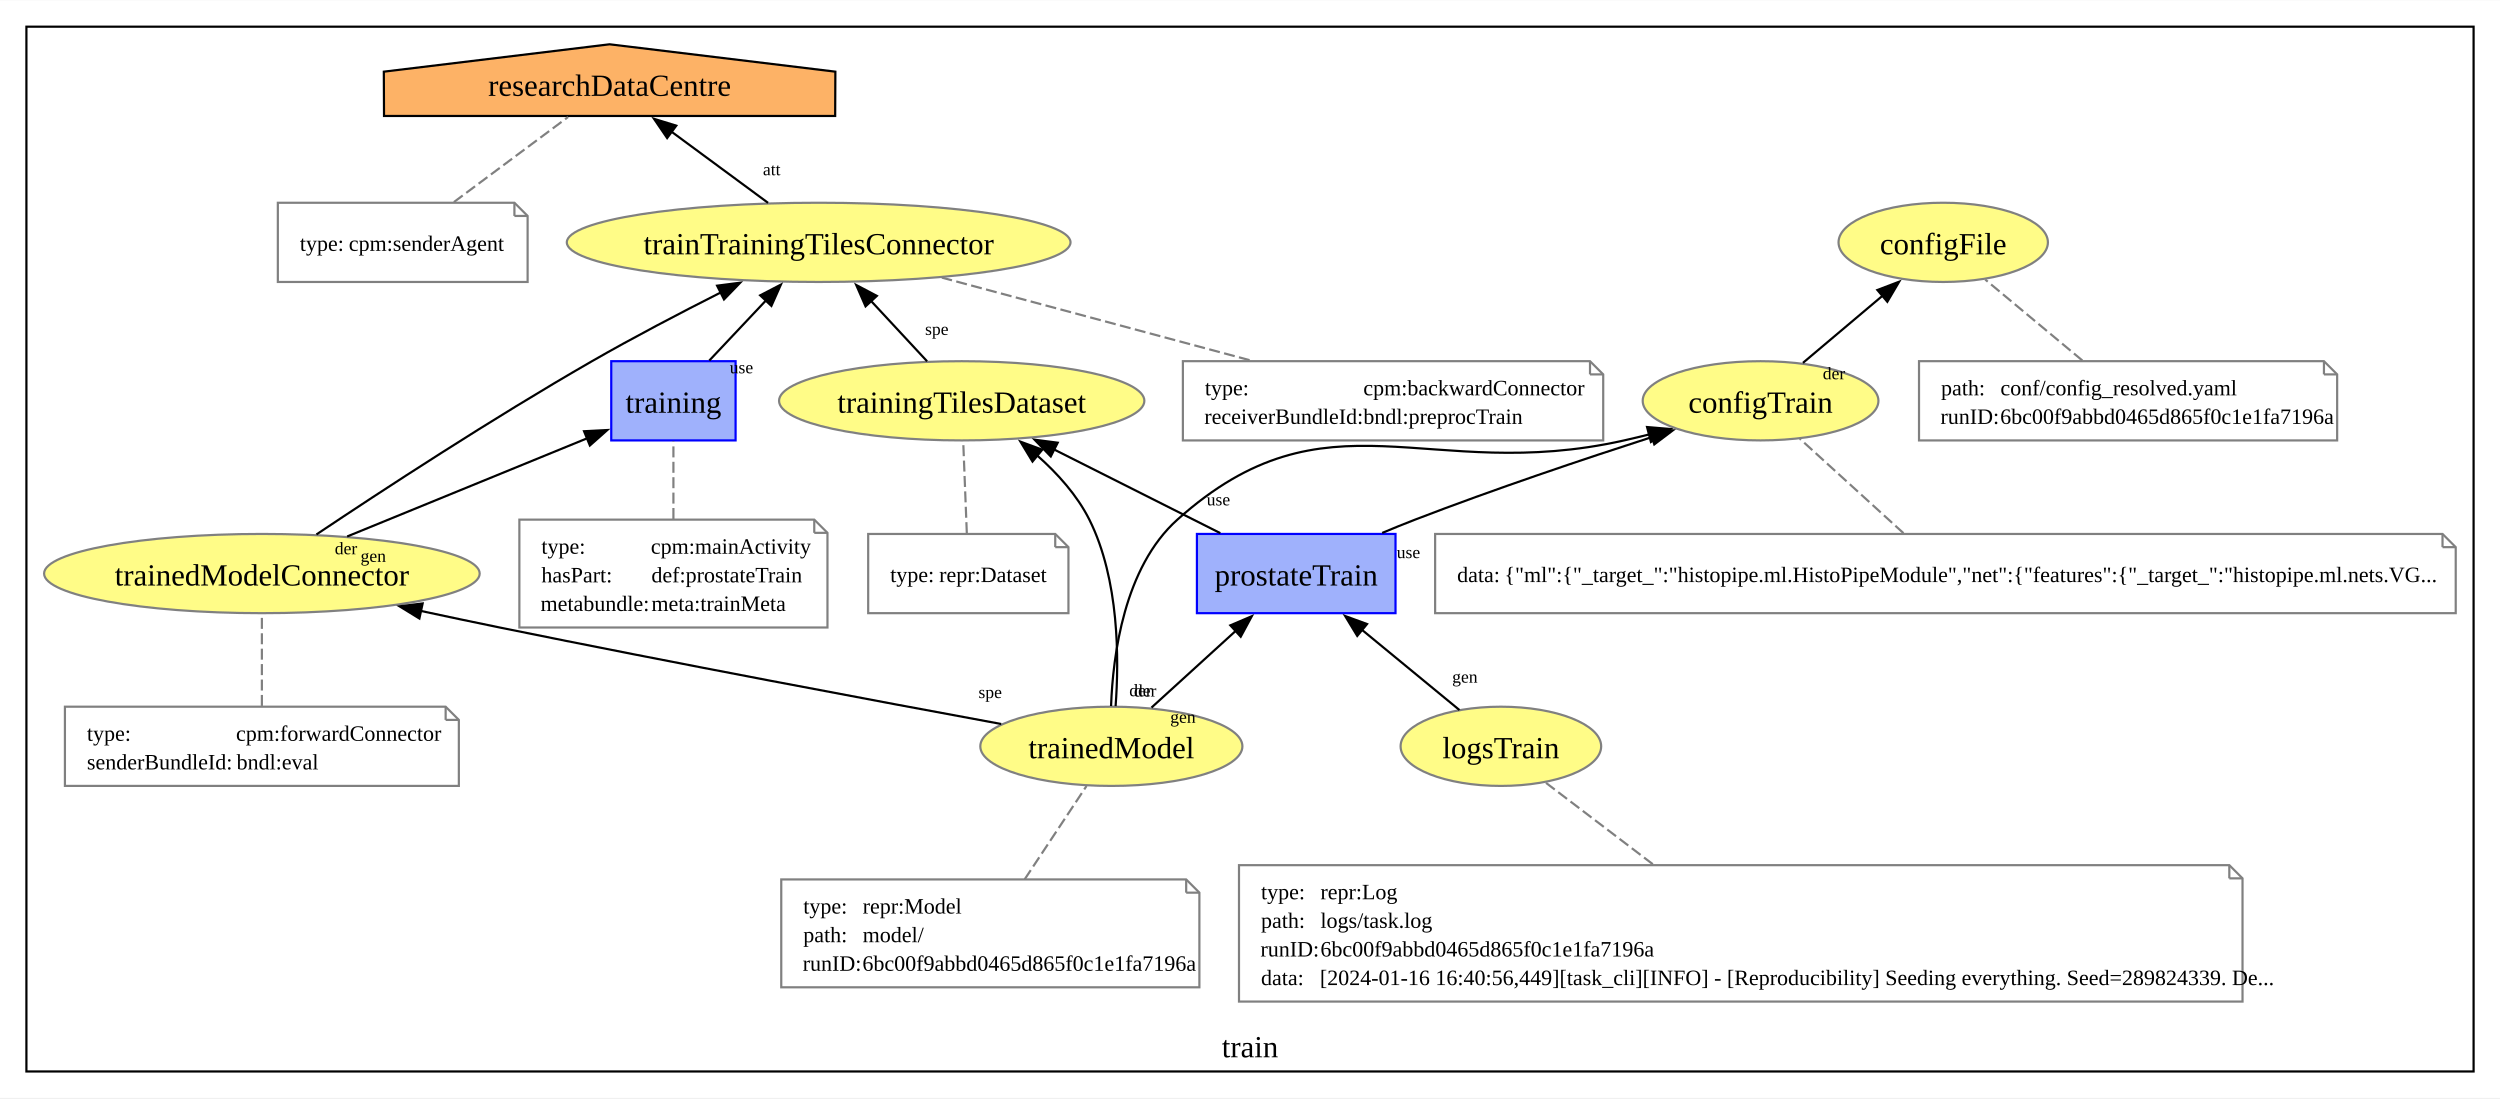
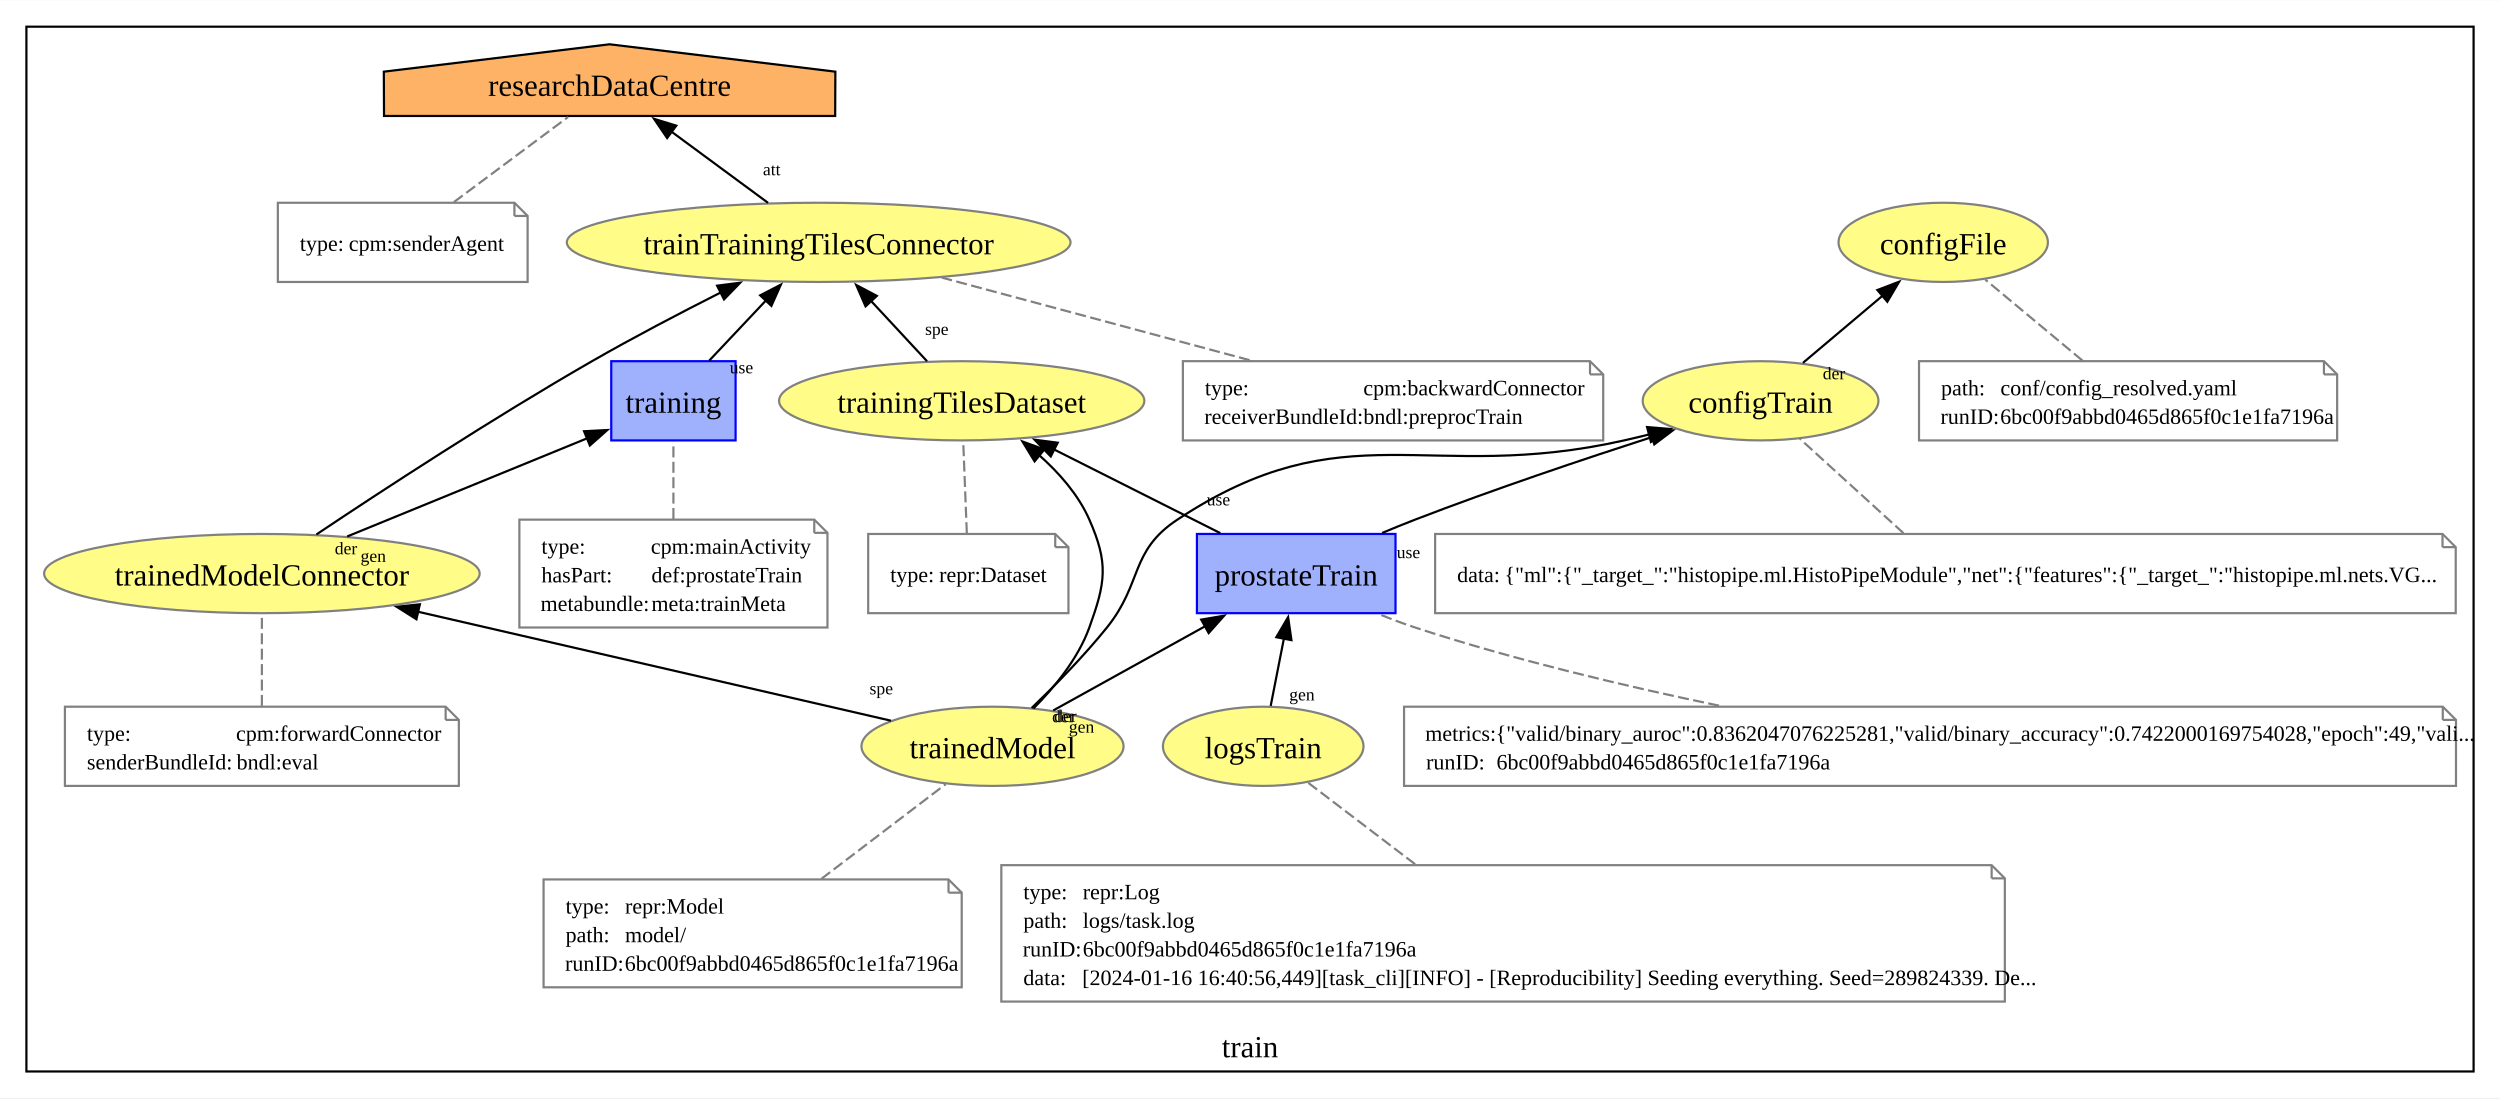
<svg xmlns="http://www.w3.org/2000/svg" xmlns:xlink="http://www.w3.org/1999/xlink" width="1136pt" height="499pt" viewBox="0.00 0.00 1136.00 498.75">
  <g id="graph0" class="graph" transform="scale(1 1) rotate(0) translate(4 494.75)">
    <polygon fill="white" stroke="none" points="-4,4 -4,-494.75 1132,-494.75 1132,4 -4,4" />
    <g id="clust1" class="cluster">
      <g id="a_clust1">
        <a xlink:href="http://_PLACEHOLER_:8000/api/v1/organizations/ORG/graphs/train" xlink:title="train">
          <polygon fill="none" stroke="black" points="8,-8 8,-482.75 1120,-482.75 1120,-8 8,-8" />
          <text text-anchor="middle" x="564" y="-14.45" font-family="Times New Roman,serif" font-size="14.00">train</text>
        </a>
      </g>
    </g>
    <g id="node1" class="node">
      <g id="a_node1">
        <a xlink:href="https://example.org/training" xlink:title="training">
          <polygon fill="#9fb1fc" stroke="#0000ff" points="330.25,-330.75 273.75,-330.75 273.75,-294.75 330.25,-294.75 330.25,-330.75" />
          <text text-anchor="middle" x="302" y="-307.32" font-family="Times New Roman,serif" font-size="14.00">training</text>
        </a>
      </g>
    </g>
-     <g id="node10" class="node">
-       <g id="a_node10">
+     <g id="node11" class="node">
+       <g id="a_node11">
        <a xlink:href="http://_PLACEHOLER_:8000/api/v1/connectors/trainTrainingTilesConnector" xlink:title="trainTrainingTilesConnector">
          <ellipse fill="#fffc87" stroke="#808080" cx="368" cy="-384.75" rx="114.44" ry="18" />
          <text text-anchor="middle" x="368" y="-379.32" font-family="Times New Roman,serif" font-size="14.00">trainTrainingTilesConnector</text>
        </a>
      </g>
    </g>
-     <g id="edge10" class="edge">
+     <g id="edge11" class="edge">
      <path fill="none" stroke="black" d="M318.31,-331.05C326.07,-339.28 335.49,-349.27 344.03,-358.33" />
      <polygon fill="black" stroke="black" points="341.43,-360.67 350.83,-365.54 346.52,-355.87 341.43,-360.67" />
      <text text-anchor="middle" x="332.91" y="-325.25" font-family="Times New Roman,serif" font-size="8.00">use</text>
    </g>
    <g id="node2" class="node">
      <polygon fill="none" stroke="gray" points="366,-258.75 232,-258.75 232,-209.75 372,-209.75 372,-252.75 366,-258.75" />
      <polyline fill="none" stroke="gray" points="366,-258.75 366,-252.75" />
      <polyline fill="none" stroke="gray" points="372,-252.75 366,-252.75" />
      <text text-anchor="start" x="242" y="-243.25" font-family="Times New Roman,serif" font-size="10.00">type:</text>
      <text text-anchor="start" x="291.75" y="-243.25" font-family="Times New Roman,serif" font-size="10.00">cpm:mainActivity</text>
      <text text-anchor="start" x="242" y="-230.25" font-family="Times New Roman,serif" font-size="10.00">hasPart:</text>
      <text text-anchor="start" x="292" y="-230.25" font-family="Times New Roman,serif" font-size="10.00">def:prostateTrain</text>
      <text text-anchor="start" x="241.62" y="-217.25" font-family="Times New Roman,serif" font-size="10.00">metabundle:</text>
      <text text-anchor="start" x="292" y="-217.25" font-family="Times New Roman,serif" font-size="10.00">meta:trainMeta</text>
    </g>
    <g id="edge1" class="edge">
      <path fill="none" stroke="gray" stroke-dasharray="5,2" d="M302,-259.04C302,-270.44 302,-283.85 302,-294.3" />
    </g>
    <g id="node3" class="node">
      <g id="a_node3">
        <a xlink:href="https://example.org/prostateTrain" xlink:title="prostateTrain">
          <polygon fill="#9fb1fc" stroke="#0000ff" points="630.12,-252.25 539.88,-252.25 539.88,-216.25 630.12,-216.25 630.12,-252.25" />
          <text text-anchor="middle" x="585" y="-228.82" font-family="Times New Roman,serif" font-size="14.00">prostateTrain</text>
        </a>
      </g>
    </g>
-     <g id="node8" class="node">
-       <g id="a_node8">
+     <g id="node9" class="node">
+       <g id="a_node9">
        <a xlink:href="https://example.org/configTrain" xlink:title="configTrain">
          <ellipse fill="#fffc87" stroke="#808080" cx="796" cy="-312.75" rx="53.56" ry="18" />
          <text text-anchor="middle" x="796" y="-307.32" font-family="Times New Roman,serif" font-size="14.00">configTrain</text>
        </a>
      </g>
    </g>
-     <g id="edge12" class="edge">
+     <g id="edge13" class="edge">
      <path fill="none" stroke="black" d="M624.06,-252.71C629.06,-254.81 634.13,-256.87 639,-258.75 674.78,-272.54 715.86,-286.34 747.02,-296.4" />
      <polygon fill="black" stroke="black" points="745.57,-299.61 756.16,-299.33 747.71,-292.95 745.57,-299.61" />
      <text text-anchor="middle" x="636" y="-241.27" font-family="Times New Roman,serif" font-size="8.00">use</text>
    </g>
-     <g id="node12" class="node">
-       <g id="a_node12">
+     <g id="node13" class="node">
+       <g id="a_node13">
        <a xlink:href="https://example.org/trainingTilesDataset" xlink:title="trainingTilesDataset">
          <ellipse fill="#fffc87" stroke="#808080" cx="433" cy="-312.75" rx="83" ry="18" />
          <text text-anchor="middle" x="433" y="-307.32" font-family="Times New Roman,serif" font-size="14.00">trainingTilesDataset</text>
        </a>
      </g>
    </g>
-     <g id="edge11" class="edge">
+     <g id="edge12" class="edge">
      <path fill="none" stroke="black" d="M550.51,-252.61C528.08,-263.9 498.69,-278.69 474.91,-290.66" />
      <polygon fill="black" stroke="black" points="473.47,-287.46 466.11,-295.08 476.62,-293.71 473.47,-287.46" />
      <text text-anchor="middle" x="549.65" y="-265.23" font-family="Times New Roman,serif" font-size="8.00">use</text>
    </g>
    <g id="node4" class="node">
-       <g id="a_node4">
+       <polygon fill="none" stroke="gray" points="1106,-173.75 634,-173.75 634,-137.75 1112,-137.75 1112,-167.75 1106,-173.75" />
+       <polyline fill="none" stroke="gray" points="1106,-173.75 1106,-167.75" />
+       <polyline fill="none" stroke="gray" points="1112,-167.75 1106,-167.75" />
+       <text text-anchor="start" x="643.62" y="-158.25" font-family="Times New Roman,serif" font-size="10.00">metrics:</text>
+       <text text-anchor="start" x="675.62" y="-158.25" font-family="Times New Roman,serif" font-size="10.00">{"valid/binary_auroc":0.8362047076225281,"valid/binary_accuracy":0.7422000169754028,"epoch":49,"vali...</text>
+       <text text-anchor="start" x="644" y="-145.25" font-family="Times New Roman,serif" font-size="10.00">runID:</text>
+       <text text-anchor="start" x="676" y="-145.25" font-family="Times New Roman,serif" font-size="10.00">6bc00f9abbd0465d865f0c1e1fa7196a</text>
+     </g>
+     <g id="edge2" class="edge">
+       <path fill="none" stroke="gray" stroke-dasharray="5,2" d="M777.11,-174.23C734.34,-183.11 683.63,-195.13 639,-209.75 633.66,-211.5 628.12,-213.58 622.71,-215.78" />
+     </g>
+     <g id="node5" class="node">
+       <g id="a_node5">
        <a xlink:href="https://example.org/configFile" xlink:title="configFile">
          <ellipse fill="#fffc87" stroke="#808080" cx="879" cy="-384.75" rx="47.57" ry="18" />
          <text text-anchor="middle" x="879" y="-379.32" font-family="Times New Roman,serif" font-size="14.00">configFile</text>
        </a>
      </g>
    </g>
-     <g id="node5" class="node">
+     <g id="node6" class="node">
      <polygon fill="none" stroke="gray" points="1052,-330.75 868,-330.75 868,-294.75 1058,-294.75 1058,-324.75 1052,-330.75" />
      <polyline fill="none" stroke="gray" points="1052,-330.75 1052,-324.75" />
      <polyline fill="none" stroke="gray" points="1058,-324.75 1052,-324.75" />
      <text text-anchor="start" x="878" y="-315.25" font-family="Times New Roman,serif" font-size="10.00">path:</text>
      <text text-anchor="start" x="905" y="-315.25" font-family="Times New Roman,serif" font-size="10.00">conf/config_resolved.yaml</text>
      <text text-anchor="start" x="877.75" y="-302.25" font-family="Times New Roman,serif" font-size="10.00">runID:</text>
      <text text-anchor="start" x="904.88" y="-302.25" font-family="Times New Roman,serif" font-size="10.00">6bc00f9abbd0465d865f0c1e1fa7196a</text>
    </g>
-     <g id="edge2" class="edge">
+     <g id="edge3" class="edge">
      <path fill="none" stroke="gray" stroke-dasharray="5,2" d="M942.24,-331.05C928.73,-342.31 911.25,-356.88 898.09,-367.84" />
    </g>
-     <g id="node6" class="node">
-       <g id="a_node6">
+     <g id="node7" class="node">
+       <g id="a_node7">
        <a xlink:href="https://example.org/logsTrain" xlink:title="logsTrain">
-           <ellipse fill="#fffc87" stroke="#808080" cx="678" cy="-155.75" rx="45.57" ry="18" />
-           <text text-anchor="middle" x="678" y="-150.32" font-family="Times New Roman,serif" font-size="14.00">logsTrain</text>
-         </a>
-       </g>
-     </g>
-     <g id="edge14" class="edge">
-       <path fill="none" stroke="black" d="M659.18,-172.23C646.43,-182.72 629.32,-196.79 614.75,-208.78" />
-       <polygon fill="black" stroke="black" points="612.73,-205.91 607.23,-214.96 617.18,-211.31 612.73,-205.91" />
-       <text text-anchor="middle" x="661.64" y="-184.68" font-family="Times New Roman,serif" font-size="8.00">gen</text>
-     </g>
-     <g id="node7" class="node">
-       <polygon fill="none" stroke="gray" points="1009,-101.75 559,-101.75 559,-39.75 1015,-39.75 1015,-95.75 1009,-101.75" />
-       <polyline fill="none" stroke="gray" points="1009,-101.75 1009,-95.75" />
-       <polyline fill="none" stroke="gray" points="1015,-95.75 1009,-95.75" />
-       <text text-anchor="start" x="569" y="-86.25" font-family="Times New Roman,serif" font-size="10.00">type:</text>
-       <text text-anchor="start" x="596" y="-86.25" font-family="Times New Roman,serif" font-size="10.00">repr:Log</text>
-       <text text-anchor="start" x="569" y="-73.25" font-family="Times New Roman,serif" font-size="10.00">path:</text>
-       <text text-anchor="start" x="596" y="-73.25" font-family="Times New Roman,serif" font-size="10.00">logs/task.log</text>
-       <text text-anchor="start" x="568.75" y="-60.25" font-family="Times New Roman,serif" font-size="10.00">runID:</text>
-       <text text-anchor="start" x="596" y="-60.25" font-family="Times New Roman,serif" font-size="10.00">6bc00f9abbd0465d865f0c1e1fa7196a</text>
-       <text text-anchor="start" x="569" y="-47.25" font-family="Times New Roman,serif" font-size="10.00">data:</text>
-       <text text-anchor="start" x="595.75" y="-47.25" font-family="Times New Roman,serif" font-size="10.00">[2024-01-16 16:40:56,449][task_cli][INFO] - [Reproducibility] Seeding everything. Seed=289824339. De...</text>
-     </g>
-     <g id="edge3" class="edge">
-       <path fill="none" stroke="gray" stroke-dasharray="5,2" d="M747.03,-102.18C730.5,-114.77 712.06,-128.82 698.39,-139.22" />
-     </g>
-     <g id="edge17" class="edge">
+           <ellipse fill="#fffc87" stroke="#808080" cx="570" cy="-155.75" rx="45.57" ry="18" />
+           <text text-anchor="middle" x="570" y="-150.32" font-family="Times New Roman,serif" font-size="14.00">logsTrain</text>
+         </a>
+       </g>
+     </g>
+     <g id="edge15" class="edge">
+       <path fill="none" stroke="black" d="M573.4,-174.11C575.19,-183.21 577.42,-194.58 579.44,-204.91" />
+       <polygon fill="black" stroke="black" points="575.96,-205.33 581.32,-214.47 582.83,-203.99 575.96,-205.33" />
+       <text text-anchor="middle" x="587.59" y="-176.62" font-family="Times New Roman,serif" font-size="8.00">gen</text>
+     </g>
+     <g id="node8" class="node">
+       <polygon fill="none" stroke="gray" points="901,-101.75 451,-101.75 451,-39.75 907,-39.75 907,-95.75 901,-101.75" />
+       <polyline fill="none" stroke="gray" points="901,-101.75 901,-95.75" />
+       <polyline fill="none" stroke="gray" points="907,-95.75 901,-95.75" />
+       <text text-anchor="start" x="461" y="-86.25" font-family="Times New Roman,serif" font-size="10.00">type:</text>
+       <text text-anchor="start" x="488" y="-86.25" font-family="Times New Roman,serif" font-size="10.00">repr:Log</text>
+       <text text-anchor="start" x="461" y="-73.25" font-family="Times New Roman,serif" font-size="10.00">path:</text>
+       <text text-anchor="start" x="488" y="-73.25" font-family="Times New Roman,serif" font-size="10.00">logs/task.log</text>
+       <text text-anchor="start" x="460.75" y="-60.25" font-family="Times New Roman,serif" font-size="10.00">runID:</text>
+       <text text-anchor="start" x="488" y="-60.25" font-family="Times New Roman,serif" font-size="10.00">6bc00f9abbd0465d865f0c1e1fa7196a</text>
+       <text text-anchor="start" x="461" y="-47.25" font-family="Times New Roman,serif" font-size="10.00">data:</text>
+       <text text-anchor="start" x="487.75" y="-47.25" font-family="Times New Roman,serif" font-size="10.00">[2024-01-16 16:40:56,449][task_cli][INFO] - [Reproducibility] Seeding everything. Seed=289824339. De...</text>
+     </g>
+     <g id="edge4" class="edge">
+       <path fill="none" stroke="gray" stroke-dasharray="5,2" d="M639.03,-102.18C622.5,-114.77 604.06,-128.82 590.39,-139.22" />
+     </g>
+     <g id="edge18" class="edge">
      <path fill="none" stroke="black" d="M815.25,-329.99C826.01,-339.06 839.61,-350.53 851.48,-360.54" />
      <polygon fill="black" stroke="black" points="849.08,-363.1 858.98,-366.87 853.6,-357.75 849.08,-363.1" />
      <text text-anchor="middle" x="829.36" y="-322.54" font-family="Times New Roman,serif" font-size="8.00">der</text>
    </g>
-     <g id="node9" class="node">
+     <g id="node10" class="node">
      <polygon fill="none" stroke="gray" points="1105.88,-252.25 648.12,-252.25 648.12,-216.25 1111.88,-216.25 1111.88,-246.25 1105.88,-252.25" />
      <polyline fill="none" stroke="gray" points="1105.88,-252.25 1105.88,-246.25" />
      <polyline fill="none" stroke="gray" points="1111.88,-246.25 1105.88,-246.25" />
      <text text-anchor="start" x="658.12" y="-230.38" font-family="Times New Roman,serif" font-size="10.00">data:</text>
      <text text-anchor="start" x="679.62" y="-230.38" font-family="Times New Roman,serif" font-size="10.00">{"ml":{"_target_":"histopipe.ml.HistoPipeModule","net":{"features":{"_target_":"histopipe.ml.nets.VG...</text>
    </g>
-     <g id="edge4" class="edge">
+     <g id="edge5" class="edge">
      <path fill="none" stroke="gray" stroke-dasharray="5,2" d="M860.94,-252.61C846.8,-265.48 827.67,-282.91 813.84,-295.51" />
    </g>
-     <g id="node18" class="node">
-       <g id="a_node18">
+     <g id="node19" class="node">
+       <g id="a_node19">
        <a xlink:href="https://example.org/researchDataCentre" xlink:title="researchDataCentre">
          <polygon fill="#fdb266" stroke="black" points="375.59,-462.31 273,-474.75 170.41,-462.31 170.5,-442.19 375.5,-442.19 375.59,-462.31" />
          <text text-anchor="middle" x="273" y="-451.32" font-family="Times New Roman,serif" font-size="14.00">researchDataCentre</text>
        </a>
      </g>
    </g>
-     <g id="edge20" class="edge">
+     <g id="edge21" class="edge">
      <path fill="none" stroke="black" d="M345,-402.7C331.8,-412.43 315.11,-424.72 301.13,-435.03" />
      <polygon fill="black" stroke="black" points="299.15,-432.14 293.17,-440.89 303.3,-437.77 299.15,-432.14" />
      <text text-anchor="middle" x="346.67" y="-415.25" font-family="Times New Roman,serif" font-size="8.00">att</text>
    </g>
-     <g id="node11" class="node">
+     <g id="node12" class="node">
      <polygon fill="none" stroke="gray" points="718.5,-330.75 533.5,-330.75 533.5,-294.75 724.5,-294.75 724.5,-324.75 718.5,-330.75" />
      <polyline fill="none" stroke="gray" points="718.5,-330.75 718.5,-324.75" />
      <polyline fill="none" stroke="gray" points="724.5,-324.75 718.5,-324.75" />
      <text text-anchor="start" x="543.5" y="-315.25" font-family="Times New Roman,serif" font-size="10.00">type:</text>
      <text text-anchor="start" x="615.5" y="-315.25" font-family="Times New Roman,serif" font-size="10.00">cpm:backwardConnector</text>
      <text text-anchor="start" x="543.25" y="-302.25" font-family="Times New Roman,serif" font-size="10.00">receiverBundleId:</text>
      <text text-anchor="start" x="615.5" y="-302.25" font-family="Times New Roman,serif" font-size="10.00">bndl:preprocTrain</text>
    </g>
-     <g id="edge5" class="edge">
+     <g id="edge6" class="edge">
      <path fill="none" stroke="gray" stroke-dasharray="5,2" d="M563.81,-331.23C520.78,-342.77 464.98,-357.74 423.96,-368.74" />
    </g>
-     <g id="edge21" class="edge">
+     <g id="edge22" class="edge">
      <path fill="none" stroke="black" d="M417.27,-330.7C409.63,-338.91 400.31,-348.96 391.83,-358.09" />
      <polygon fill="black" stroke="black" points="389.31,-355.66 385.07,-365.37 394.44,-360.42 389.31,-355.66" />
      <text text-anchor="middle" x="421.68" y="-342.68" font-family="Times New Roman,serif" font-size="8.00">spe</text>
    </g>
-     <g id="node13" class="node">
+     <g id="node14" class="node">
      <polygon fill="none" stroke="gray" points="475.5,-252.25 390.5,-252.25 390.5,-216.25 481.5,-216.25 481.5,-246.25 475.5,-252.25" />
      <polyline fill="none" stroke="gray" points="475.5,-252.25 475.5,-246.25" />
      <polyline fill="none" stroke="gray" points="481.5,-246.25 475.5,-246.25" />
      <text text-anchor="start" x="400.5" y="-230.38" font-family="Times New Roman,serif" font-size="10.00">type:</text>
      <text text-anchor="start" x="422.75" y="-230.38" font-family="Times New Roman,serif" font-size="10.00">repr:Dataset</text>
    </g>
-     <g id="edge6" class="edge">
+     <g id="edge7" class="edge">
      <path fill="none" stroke="gray" stroke-dasharray="5,2" d="M435.32,-252.61C434.83,-265.13 434.17,-281.96 433.68,-294.46" />
    </g>
-     <g id="node14" class="node">
-       <g id="a_node14">
+     <g id="node15" class="node">
+       <g id="a_node15">
        <a xlink:href="http://_PLACEHOLER_:8000/api/v1/connectors/trainedModelConnector" xlink:title="trainedModelConnector">
          <ellipse fill="#fffc87" stroke="#808080" cx="115" cy="-234.25" rx="98.97" ry="18" />
          <text text-anchor="middle" x="115" y="-228.82" font-family="Times New Roman,serif" font-size="14.00">trainedModelConnector</text>
        </a>
      </g>
    </g>
-     <g id="edge13" class="edge">
+     <g id="edge14" class="edge">
      <path fill="none" stroke="black" d="M153.75,-251.1C185.75,-264.19 230.97,-282.69 263.04,-295.81" />
      <polygon fill="black" stroke="black" points="261.39,-298.92 271.97,-299.47 264.04,-292.44 261.39,-298.92" />
      <text text-anchor="middle" x="165.61" y="-239.57" font-family="Times New Roman,serif" font-size="8.00">gen</text>
    </g>
-     <g id="edge16" class="edge">
+     <g id="edge17" class="edge">
      <path fill="none" stroke="black" d="M139.78,-252.02C169.18,-271.67 219.89,-304.85 265,-330.75 283.9,-341.6 305.25,-352.75 323.59,-362.02" />
      <polygon fill="black" stroke="black" points="321.85,-365.06 332.36,-366.42 324.99,-358.81 321.85,-365.06" />
      <text text-anchor="middle" x="153.22" y="-243.01" font-family="Times New Roman,serif" font-size="8.00">der</text>
    </g>
-     <g id="node15" class="node">
+     <g id="node16" class="node">
      <polygon fill="none" stroke="gray" points="198.5,-173.75 25.5,-173.75 25.5,-137.75 204.5,-137.75 204.5,-167.75 198.5,-173.75" />
      <polyline fill="none" stroke="gray" points="198.5,-173.75 198.5,-167.75" />
      <polyline fill="none" stroke="gray" points="204.5,-167.75 198.5,-167.75" />
      <text text-anchor="start" x="35.5" y="-158.25" font-family="Times New Roman,serif" font-size="10.00">type:</text>
      <text text-anchor="start" x="103.25" y="-158.25" font-family="Times New Roman,serif" font-size="10.00">cpm:forwardConnector</text>
      <text text-anchor="start" x="35.5" y="-145.25" font-family="Times New Roman,serif" font-size="10.00">senderBundleId:</text>
      <text text-anchor="start" x="103.5" y="-145.25" font-family="Times New Roman,serif" font-size="10.00">bndl:eval</text>
    </g>
-     <g id="edge7" class="edge">
+     <g id="edge8" class="edge">
      <path fill="none" stroke="gray" stroke-dasharray="5,2" d="M115,-174.11C115,-186.63 115,-203.46 115,-215.96" />
    </g>
-     <g id="node16" class="node">
-       <g id="a_node16">
+     <g id="node17" class="node">
+       <g id="a_node17">
        <a xlink:href="https://example.org/trainedModel" xlink:title="trainedModel">
-           <ellipse fill="#fffc87" stroke="#808080" cx="501" cy="-155.75" rx="59.55" ry="18" />
-           <text text-anchor="middle" x="501" y="-150.32" font-family="Times New Roman,serif" font-size="14.00">trainedModel</text>
-         </a>
-       </g>
-     </g>
-     <g id="edge15" class="edge">
-       <path fill="none" stroke="black" d="M519.23,-173.35C530.44,-183.56 545.02,-196.84 557.61,-208.3" />
-       <polygon fill="black" stroke="black" points="555.07,-210.72 564.82,-214.87 559.78,-205.55 555.07,-210.72" />
-       <text text-anchor="middle" x="533.52" y="-166.44" font-family="Times New Roman,serif" font-size="8.00">gen</text>
+           <ellipse fill="#fffc87" stroke="#808080" cx="447" cy="-155.75" rx="59.55" ry="18" />
+           <text text-anchor="middle" x="447" y="-150.32" font-family="Times New Roman,serif" font-size="14.00">trainedModel</text>
+         </a>
+       </g>
+     </g>
+     <g id="edge16" class="edge">
+       <path fill="none" stroke="black" d="M474.59,-172.05C494.38,-183.01 521.36,-197.97 543.7,-210.36" />
+       <polygon fill="black" stroke="black" points="541.83,-213.32 552.27,-215.11 545.22,-207.2 541.83,-213.32" />
+       <text text-anchor="middle" x="487.45" y="-161.97" font-family="Times New Roman,serif" font-size="8.00">gen</text>
+     </g>
+     <g id="edge20" class="edge">
+       <path fill="none" stroke="black" d="M464.76,-173.14C475.25,-183.23 488.5,-196.69 499,-209.75 515.3,-230.02 509.3,-244.41 531,-258.75 607.45,-309.26 644.61,-274.61 734,-294.75 737.76,-295.6 741.64,-296.53 745.53,-297.5" />
+       <polygon fill="black" stroke="black" points="744.42,-300.83 754.98,-299.94 746.18,-294.05 744.42,-300.83" />
+       <text text-anchor="middle" x="479.18" y="-166.68" font-family="Times New Roman,serif" font-size="8.00">der</text>
    </g>
    <g id="edge19" class="edge">
-       <path fill="none" stroke="black" d="M500.87,-174.06C501.69,-197 506.79,-237.08 531,-258.75 599.27,-319.86 644.61,-274.61 734,-294.75 737.76,-295.6 741.64,-296.53 745.53,-297.5" />
-       <polygon fill="black" stroke="black" points="744.42,-300.83 754.98,-299.94 746.18,-294.05 744.42,-300.83" />
-       <text text-anchor="middle" x="514.24" y="-178.51" font-family="Times New Roman,serif" font-size="8.00">der</text>
-     </g>
-     <g id="edge18" class="edge">
-       <path fill="none" stroke="black" d="M502.93,-174.02C504.51,-195.17 504.62,-231.54 491,-258.75 485.45,-269.84 476.52,-279.74 467.32,-287.9" />
-       <polygon fill="black" stroke="black" points="465.17,-285.14 459.68,-294.2 469.62,-290.53 465.17,-285.14" />
-       <text text-anchor="middle" x="516.36" y="-178.36" font-family="Times New Roman,serif" font-size="8.00">der</text>
-     </g>
-     <g id="edge22" class="edge">
-       <path fill="none" stroke="black" d="M450.95,-165.89C395.24,-176.16 302.55,-193.51 223,-209.75 211.34,-212.13 198.99,-214.74 186.97,-217.32" />
-       <polygon fill="black" stroke="black" points="186.57,-213.82 177.54,-219.36 188.05,-220.67 186.57,-213.82" />
-       <text text-anchor="middle" x="445.94" y="-177.68" font-family="Times New Roman,serif" font-size="8.00">spe</text>
-     </g>
-     <g id="node17" class="node">
-       <polygon fill="none" stroke="gray" points="535,-95.25 351,-95.25 351,-46.25 541,-46.25 541,-89.25 535,-95.25" />
-       <polyline fill="none" stroke="gray" points="535,-95.25 535,-89.25" />
-       <polyline fill="none" stroke="gray" points="541,-89.25 535,-89.25" />
-       <text text-anchor="start" x="361" y="-79.75" font-family="Times New Roman,serif" font-size="10.00">type:</text>
-       <text text-anchor="start" x="388" y="-79.75" font-family="Times New Roman,serif" font-size="10.00">repr:Model</text>
-       <text text-anchor="start" x="361" y="-66.75" font-family="Times New Roman,serif" font-size="10.00">path:</text>
-       <text text-anchor="start" x="388" y="-66.75" font-family="Times New Roman,serif" font-size="10.00">model/</text>
-       <text text-anchor="start" x="360.75" y="-53.75" font-family="Times New Roman,serif" font-size="10.00">runID:</text>
-       <text text-anchor="start" x="387.88" y="-53.75" font-family="Times New Roman,serif" font-size="10.00">6bc00f9abbd0465d865f0c1e1fa7196a</text>
-     </g>
-     <g id="edge8" class="edge">
-       <path fill="none" stroke="gray" stroke-dasharray="5,2" d="M461.61,-95.31C470.57,-108.83 481.61,-125.49 489.72,-137.73" />
-     </g>
-     <g id="node19" class="node">
+       <path fill="none" stroke="black" d="M465.56,-172.91C475.14,-182.52 485.88,-195.58 491,-209.75 498.39,-230.23 499.78,-238.82 491,-258.75 486.04,-270.01 477.37,-279.91 468.23,-288.01" />
+       <polygon fill="black" stroke="black" points="466.12,-285.22 460.6,-294.26 470.55,-290.64 466.12,-285.22" />
+       <text text-anchor="middle" x="480.1" y="-166.87" font-family="Times New Roman,serif" font-size="8.00">der</text>
+     </g>
+     <g id="edge23" class="edge">
+       <path fill="none" stroke="black" d="M400.84,-167.39C345.09,-180.23 250.72,-201.98 185.76,-216.94" />
+       <polygon fill="black" stroke="black" points="185.23,-213.48 176.27,-219.13 186.8,-220.3 185.23,-213.48" />
+       <text text-anchor="middle" x="396.45" y="-179.38" font-family="Times New Roman,serif" font-size="8.00">spe</text>
+     </g>
+     <g id="node18" class="node">
+       <polygon fill="none" stroke="gray" points="427,-95.25 243,-95.25 243,-46.25 433,-46.25 433,-89.25 427,-95.25" />
+       <polyline fill="none" stroke="gray" points="427,-95.25 427,-89.25" />
+       <polyline fill="none" stroke="gray" points="433,-89.25 427,-89.25" />
+       <text text-anchor="start" x="253" y="-79.75" font-family="Times New Roman,serif" font-size="10.00">type:</text>
+       <text text-anchor="start" x="280" y="-79.75" font-family="Times New Roman,serif" font-size="10.00">repr:Model</text>
+       <text text-anchor="start" x="253" y="-66.75" font-family="Times New Roman,serif" font-size="10.00">path:</text>
+       <text text-anchor="start" x="280" y="-66.75" font-family="Times New Roman,serif" font-size="10.00">model/</text>
+       <text text-anchor="start" x="252.75" y="-53.75" font-family="Times New Roman,serif" font-size="10.00">runID:</text>
+       <text text-anchor="start" x="279.88" y="-53.75" font-family="Times New Roman,serif" font-size="10.00">6bc00f9abbd0465d865f0c1e1fa7196a</text>
+     </g>
+     <g id="edge9" class="edge">
+       <path fill="none" stroke="gray" stroke-dasharray="5,2" d="M369.24,-95.53C387.35,-109.33 409.69,-126.34 425.77,-138.59" />
+     </g>
+     <g id="node20" class="node">
      <polygon fill="none" stroke="gray" points="229.75,-402.75 122.25,-402.75 122.25,-366.75 235.75,-366.75 235.75,-396.75 229.75,-402.75" />
      <polyline fill="none" stroke="gray" points="229.75,-402.75 229.75,-396.75" />
      <polyline fill="none" stroke="gray" points="235.75,-396.75 229.75,-396.75" />
      <text text-anchor="start" x="132.25" y="-380.88" font-family="Times New Roman,serif" font-size="10.00">type:</text>
      <text text-anchor="start" x="154.5" y="-380.88" font-family="Times New Roman,serif" font-size="10.00">cpm:senderAgent</text>
    </g>
-     <g id="edge9" class="edge">
+     <g id="edge10" class="edge">
      <path fill="none" stroke="gray" stroke-dasharray="5,2" d="M202.24,-403.05C218.22,-414.96 239.18,-430.57 254.13,-441.7" />
    </g>
  </g>
</svg>
